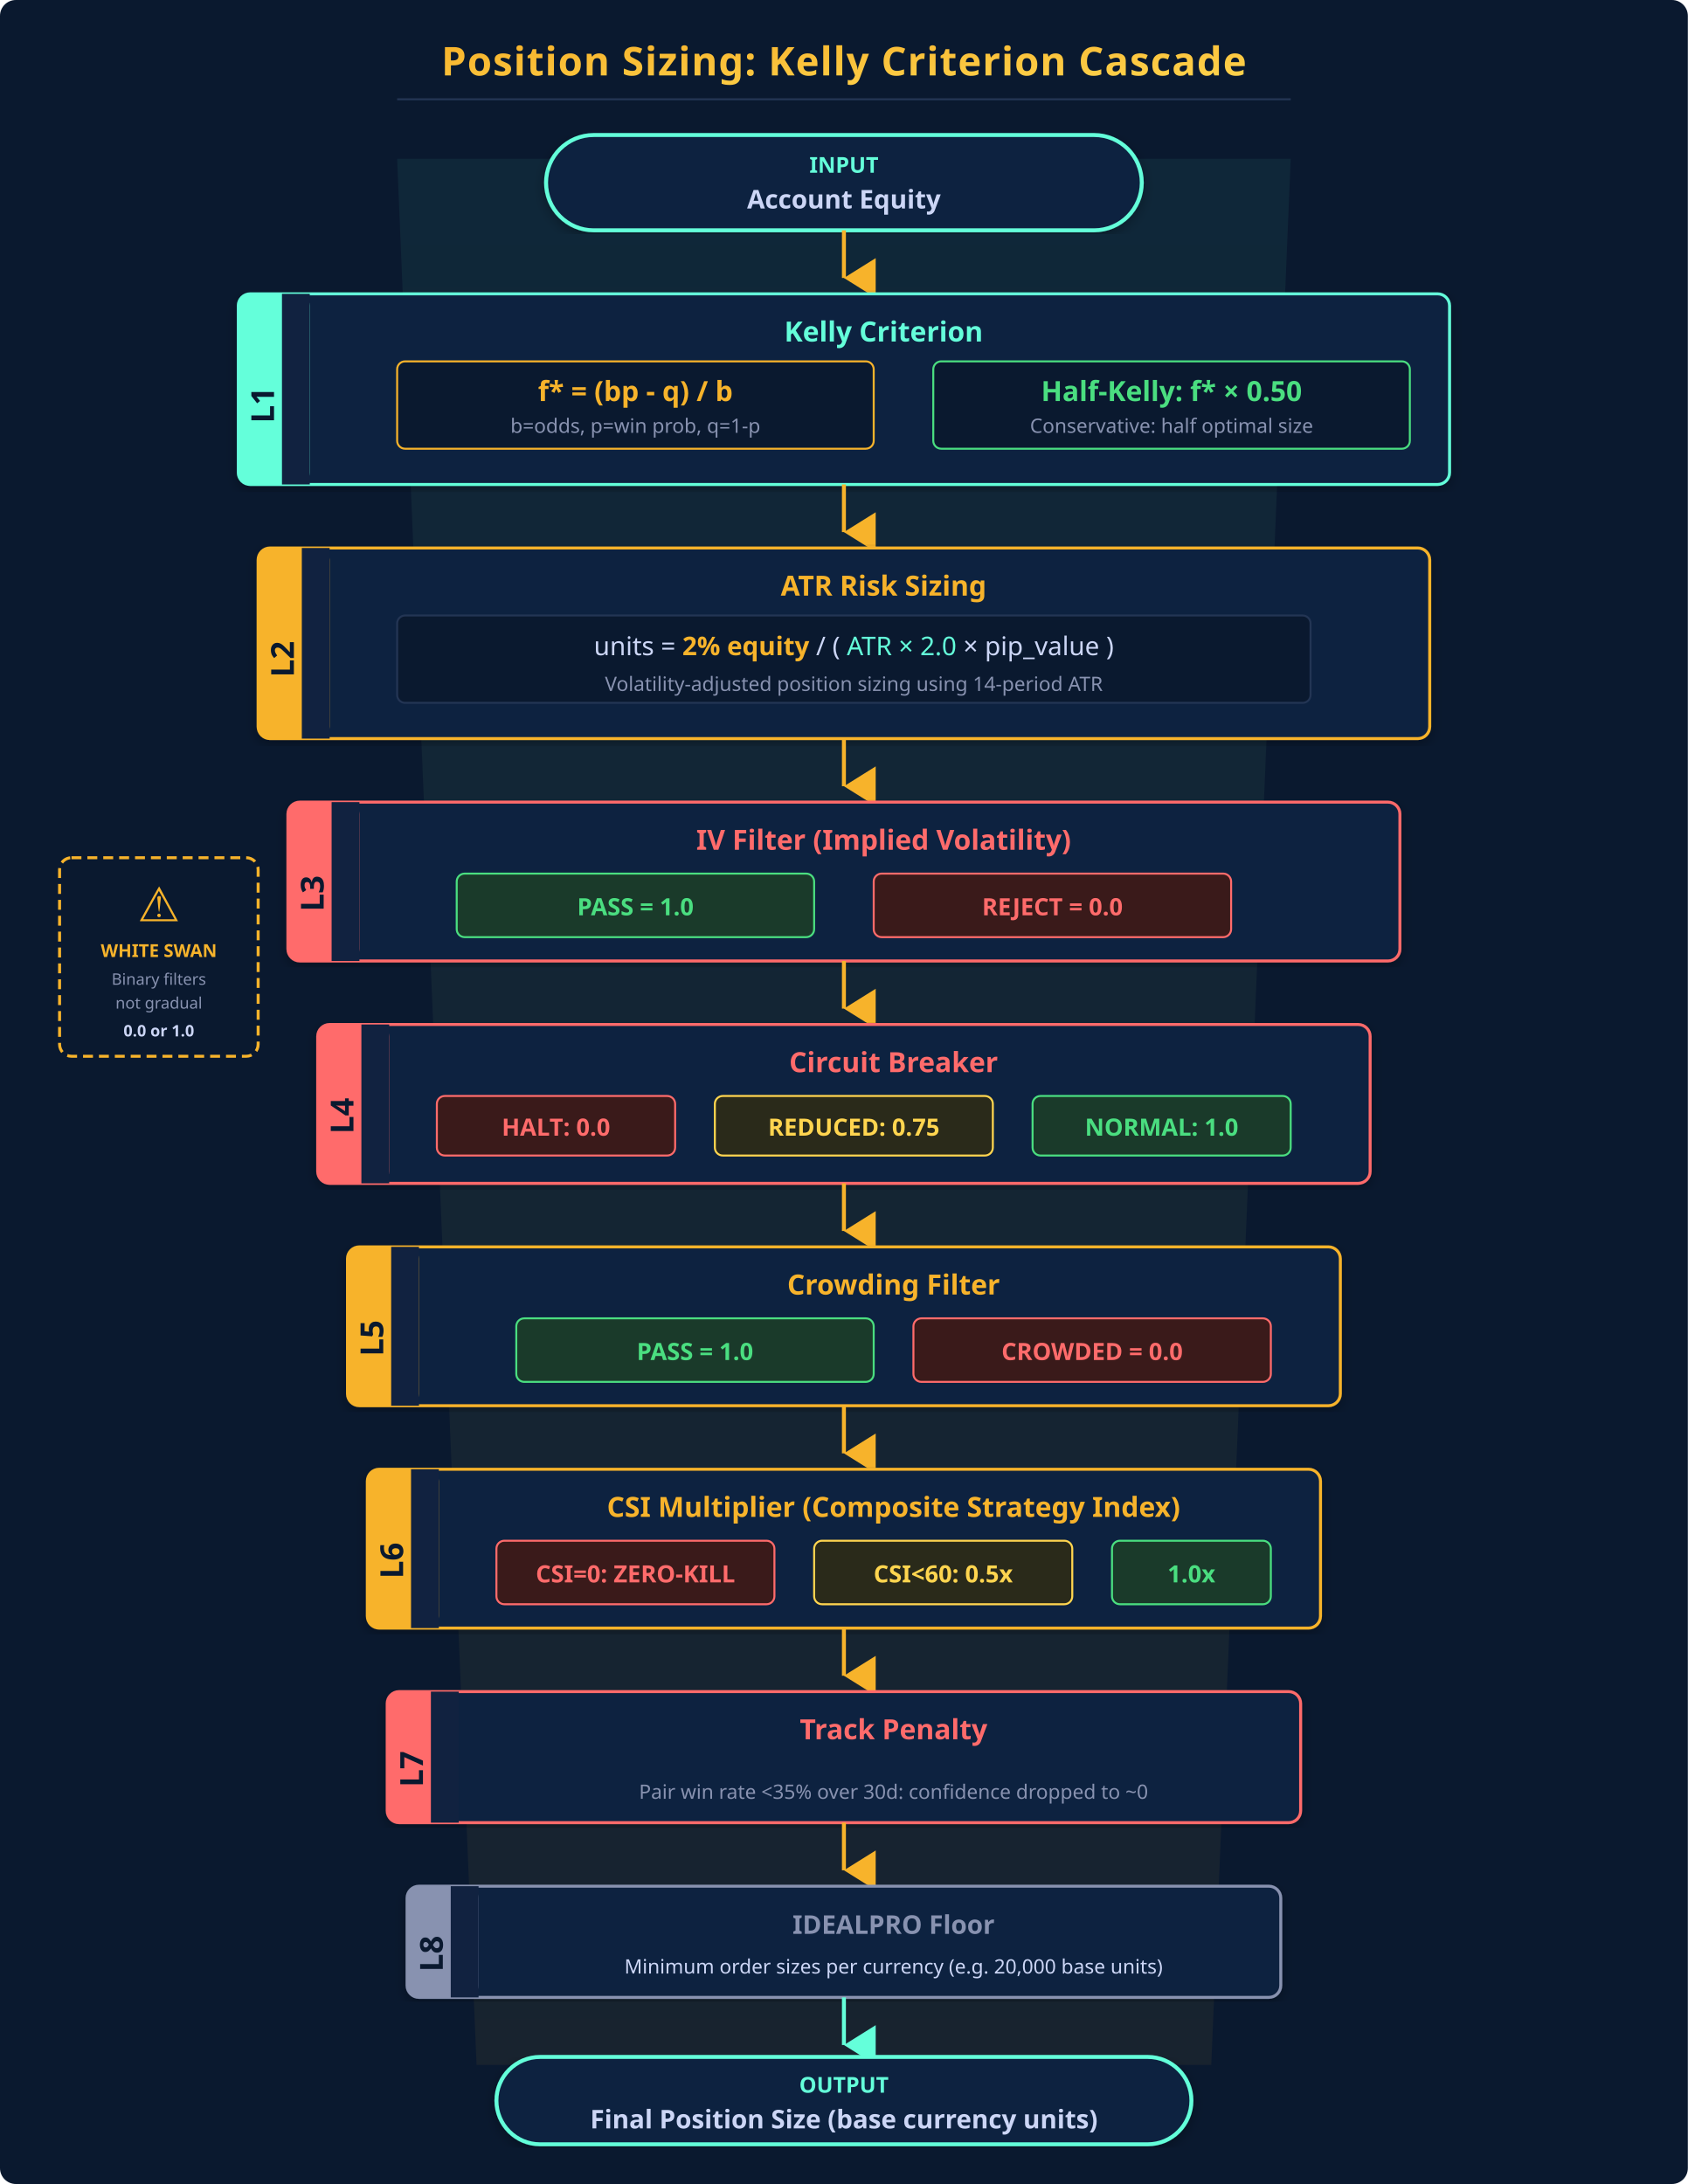
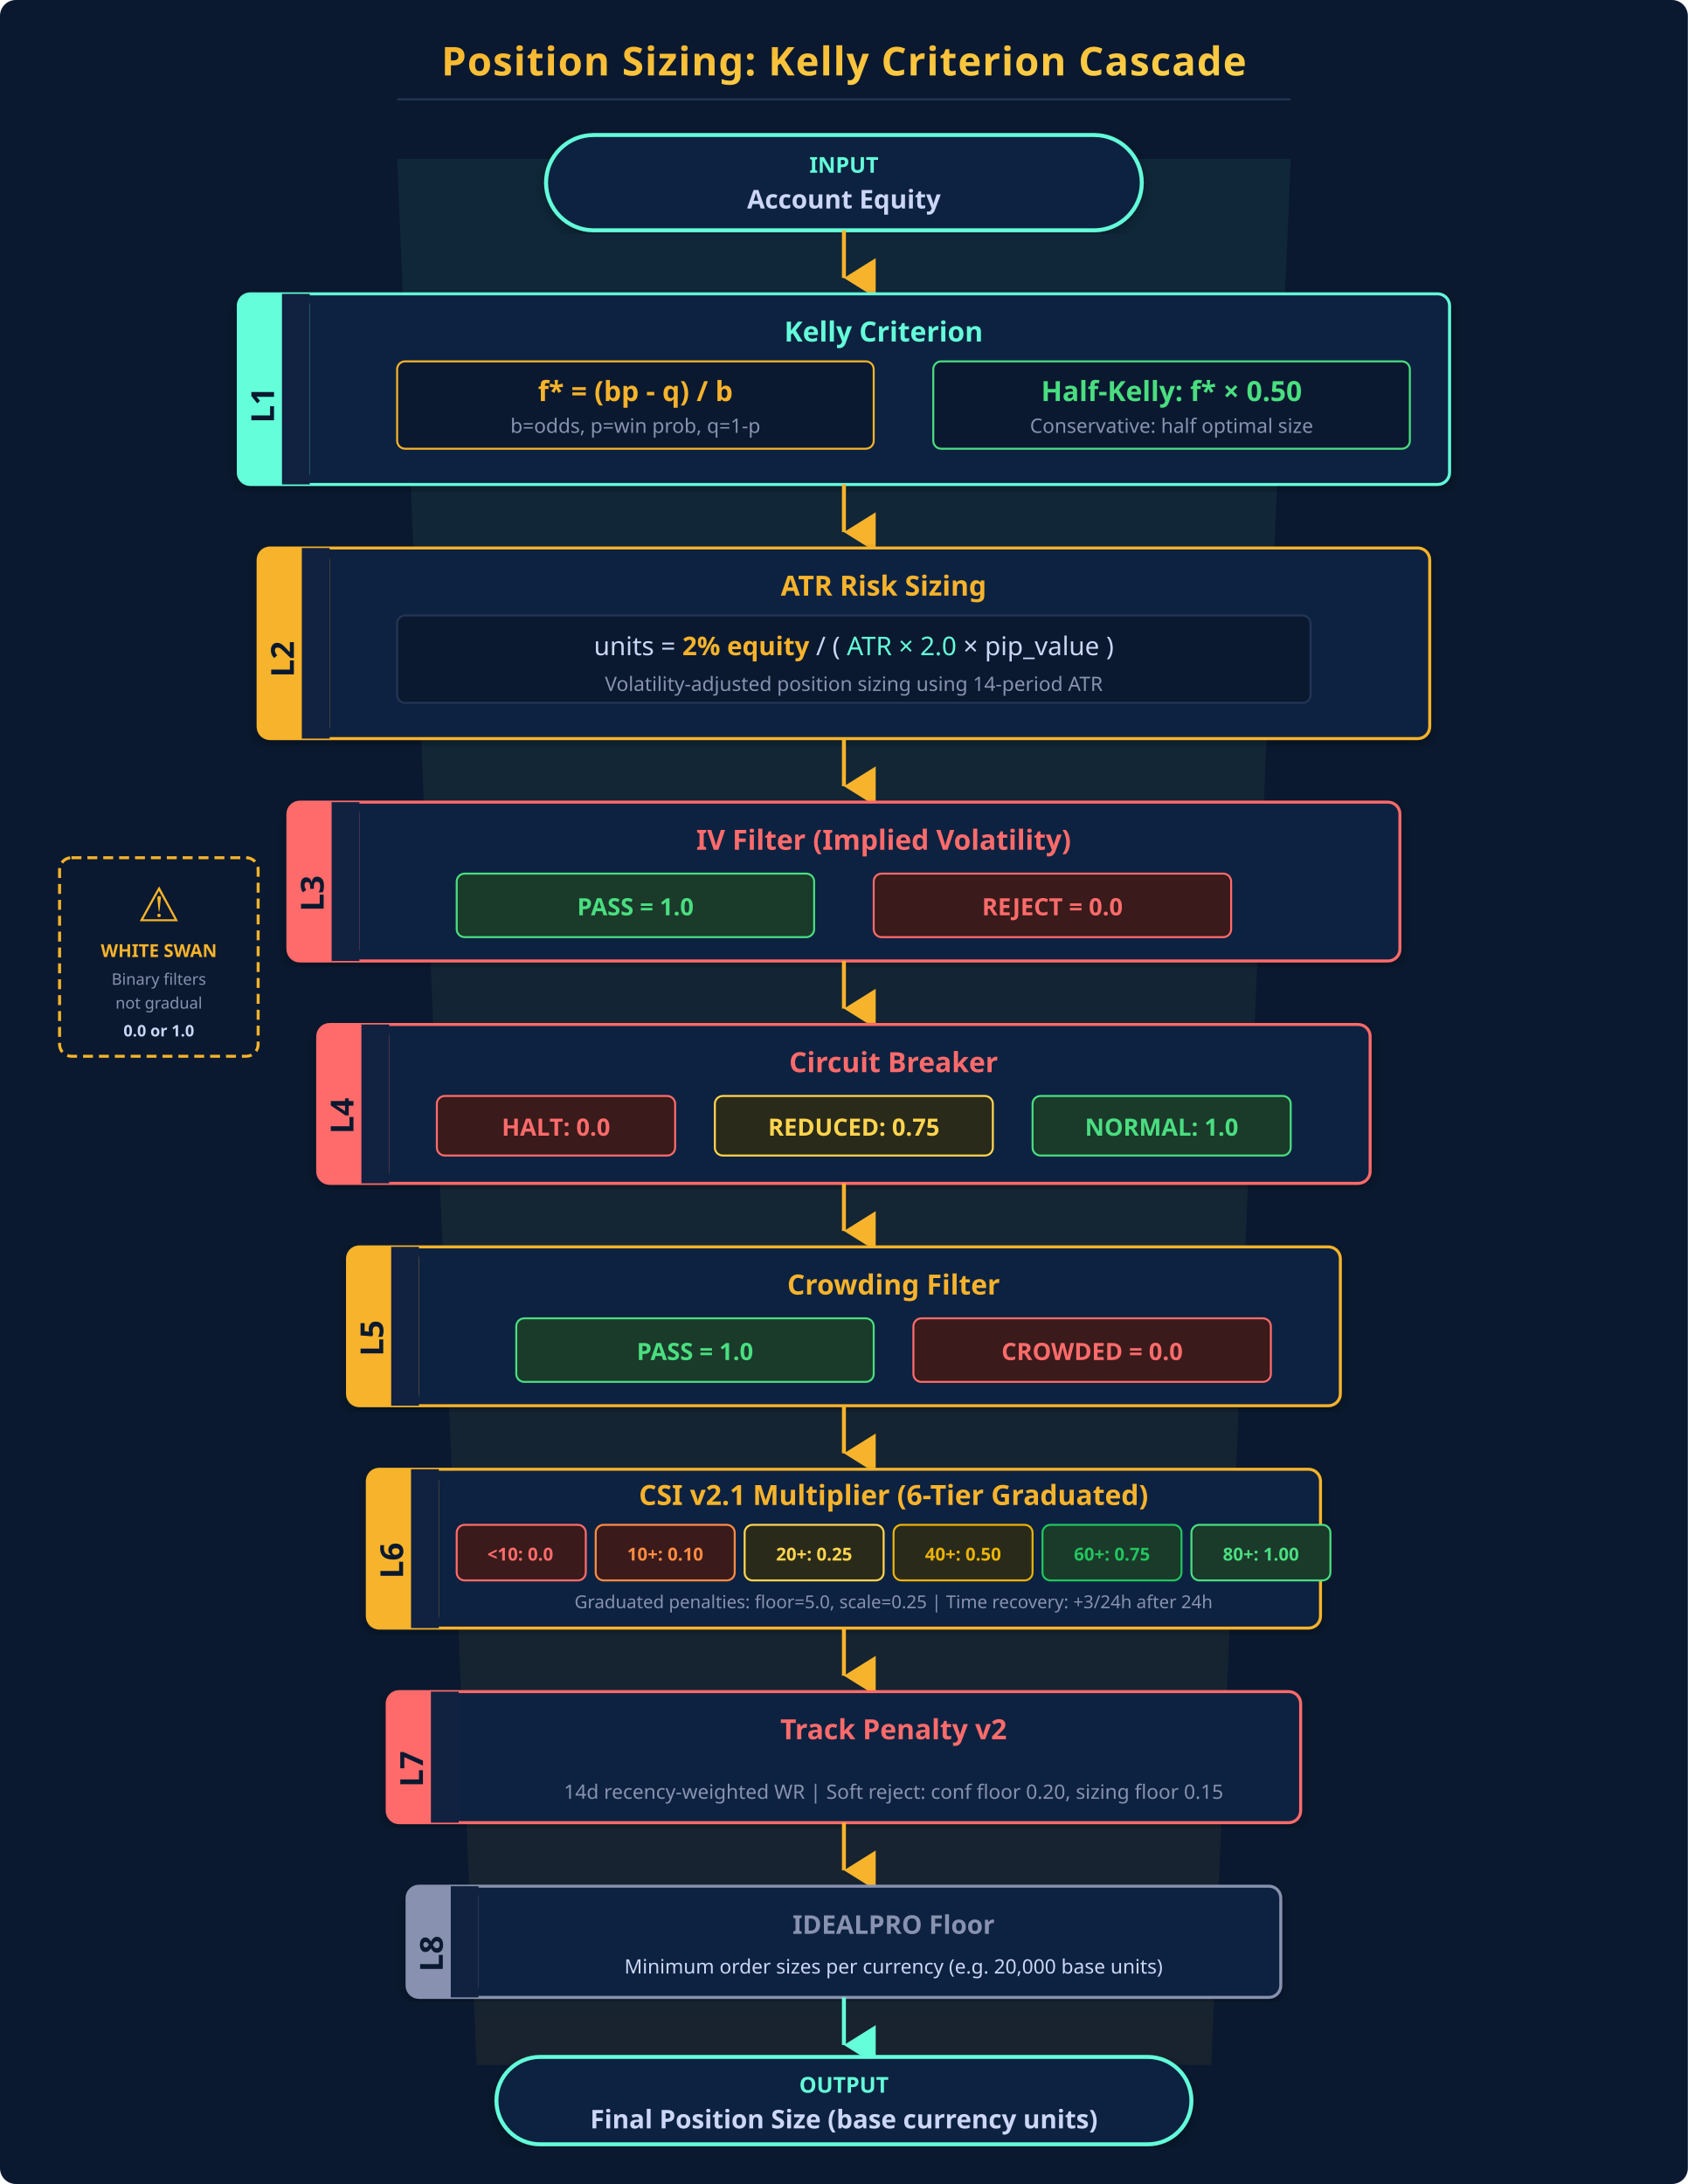
<svg xmlns="http://www.w3.org/2000/svg" viewBox="0 0 850 1100" font-family="'Segoe UI', system-ui, sans-serif">
  <defs>
    <filter id="shadow3" x="-4%" y="-4%" width="108%" height="108%">
      <feDropShadow dx="0" dy="2" stdDeviation="3" flood-color="#000" flood-opacity="0.3" />
    </filter>
    <linearGradient id="goldGrad3" x1="0%" y1="0%" x2="100%" y2="100%">
      <stop offset="0%" stop-color="#F7B32B" />
      <stop offset="100%" stop-color="#FFD54F" />
    </linearGradient>
    <linearGradient id="funnelGrad" x1="0%" y1="0%" x2="0%" y2="100%">
      <stop offset="0%" stop-color="#64ffda" stop-opacity="0.15" />
      <stop offset="100%" stop-color="#F7B32B" stop-opacity="0.15" />
    </linearGradient>
    <marker id="arr3Down" markerWidth="10" markerHeight="8" refX="5" refY="8" orient="auto">
      <polygon points="0 0, 10 0, 5 8" fill="#F7B32B" />
    </marker>
    <marker id="arr3DownGreen" markerWidth="10" markerHeight="8" refX="5" refY="8" orient="auto">
      <polygon points="0 0, 10 0, 5 8" fill="#64ffda" />
    </marker>
  </defs>
  <rect width="850" height="1100" rx="8" fill="#0a192f" />
  <text x="425" y="38" text-anchor="middle" fill="url(#goldGrad3)" font-size="20" font-weight="700" letter-spacing="0.5">Position Sizing: Kelly Criterion Cascade</text>
  <line x1="200" y1="50" x2="650" y2="50" stroke="#233554" stroke-width="1" />
  <polygon points="200,80 650,80 610,1040 240,1040" fill="url(#funnelGrad)" opacity="0.4" />
  <rect x="275" y="68" width="300" height="48" rx="24" fill="#112240" stroke="#64ffda" stroke-width="2" filter="url(#shadow3)" />
  <text x="425" y="87" text-anchor="middle" fill="#64ffda" font-size="11" font-weight="600">INPUT</text>
  <text x="425" y="105" text-anchor="middle" fill="#ccd6f6" font-size="13" font-weight="700">Account Equity</text>
  <line x1="425" y1="116" x2="425" y2="140" stroke="#F7B32B" stroke-width="2" marker-end="url(#arr3Down)" />
  <rect x="120" y="148" width="610" height="96" rx="6" fill="#112240" stroke="#64ffda" stroke-width="1.5" filter="url(#shadow3)" />
  <rect x="120" y="148" width="36" height="96" rx="6" fill="#64ffda" />
  <rect x="142" y="148" width="14" height="96" fill="#112240" />
  <text x="138" y="204" text-anchor="middle" fill="#0a192f" font-size="16" font-weight="700" transform="rotate(-90, 138, 204)">L1</text>
  <text x="445" y="172" text-anchor="middle" fill="#64ffda" font-size="14" font-weight="700">Kelly Criterion</text>
  <rect x="200" y="182" width="240" height="44" rx="4" fill="#0a192f" stroke="#F7B32B" stroke-width="1" />
  <text x="320" y="202" text-anchor="middle" fill="#F7B32B" font-size="14" font-weight="600">f* = (bp - q) / b</text>
  <text x="320" y="218" text-anchor="middle" fill="#8892b0" font-size="10">b=odds, p=win prob, q=1-p</text>
  <rect x="470" y="182" width="240" height="44" rx="4" fill="#0a192f" stroke="#4ADE80" stroke-width="1" />
  <text x="590" y="202" text-anchor="middle" fill="#4ADE80" font-size="14" font-weight="600">Half-Kelly: f* × 0.50</text>
  <text x="590" y="218" text-anchor="middle" fill="#8892b0" font-size="10">Conservative: half optimal size</text>
  <line x1="425" y1="244" x2="425" y2="268" stroke="#F7B32B" stroke-width="2" marker-end="url(#arr3Down)" />
  <rect x="130" y="276" width="590" height="96" rx="6" fill="#112240" stroke="#F7B32B" stroke-width="1.5" filter="url(#shadow3)" />
  <rect x="130" y="276" width="36" height="96" rx="6" fill="#F7B32B" />
  <rect x="152" y="276" width="14" height="96" fill="#112240" />
  <text x="148" y="332" text-anchor="middle" fill="#0a192f" font-size="16" font-weight="700" transform="rotate(-90, 148, 332)">L2</text>
  <text x="445" y="300" text-anchor="middle" fill="#F7B32B" font-size="14" font-weight="700">ATR Risk Sizing</text>
  <rect x="200" y="310" width="460" height="44" rx="4" fill="#0a192f" stroke="#233554" stroke-width="1" />
  <text x="430" y="330" text-anchor="middle" fill="#ccd6f6" font-size="13">units = <tspan fill="#F7B32B" font-weight="600">2% equity</tspan> / ( <tspan fill="#64ffda">ATR × 2.0</tspan> × pip_value )</text>
  <text x="430" y="348" text-anchor="middle" fill="#8892b0" font-size="10">Volatility-adjusted position sizing using 14-period ATR</text>
  <line x1="425" y1="372" x2="425" y2="396" stroke="#F7B32B" stroke-width="2" marker-end="url(#arr3Down)" />
  <rect x="145" y="404" width="560" height="80" rx="6" fill="#112240" stroke="#ff6b6b" stroke-width="1.5" filter="url(#shadow3)" />
  <rect x="145" y="404" width="36" height="80" rx="6" fill="#ff6b6b" />
  <rect x="167" y="404" width="14" height="80" fill="#112240" />
  <text x="163" y="450" text-anchor="middle" fill="#0a192f" font-size="16" font-weight="700" transform="rotate(-90, 163, 450)">L3</text>
  <text x="445" y="428" text-anchor="middle" fill="#ff6b6b" font-size="14" font-weight="700">IV Filter (Implied Volatility)</text>
  <rect x="230" y="440" width="180" height="32" rx="4" fill="#1a3a2a" stroke="#4ADE80" stroke-width="1" />
  <text x="320" y="461" text-anchor="middle" fill="#4ADE80" font-size="12" font-weight="700">PASS = 1.0</text>
  <rect x="440" y="440" width="180" height="32" rx="4" fill="#3a1a1a" stroke="#ff6b6b" stroke-width="1" />
  <text x="530" y="461" text-anchor="middle" fill="#ff6b6b" font-size="12" font-weight="700">REJECT = 0.0</text>
  <line x1="425" y1="484" x2="425" y2="508" stroke="#F7B32B" stroke-width="2" marker-end="url(#arr3Down)" />
  <rect x="160" y="516" width="530" height="80" rx="6" fill="#112240" stroke="#ff6b6b" stroke-width="1.5" filter="url(#shadow3)" />
  <rect x="160" y="516" width="36" height="80" rx="6" fill="#ff6b6b" />
  <rect x="182" y="516" width="14" height="80" fill="#112240" />
  <text x="178" y="562" text-anchor="middle" fill="#0a192f" font-size="16" font-weight="700" transform="rotate(-90, 178, 562)">L4</text>
  <text x="450" y="540" text-anchor="middle" fill="#ff6b6b" font-size="14" font-weight="700">Circuit Breaker</text>
  <rect x="220" y="552" width="120" height="30" rx="4" fill="#3a1a1a" stroke="#ff6b6b" stroke-width="1" />
  <text x="280" y="572" text-anchor="middle" fill="#ff6b6b" font-size="12" font-weight="700">HALT: 0.0</text>
  <rect x="360" y="552" width="140" height="30" rx="4" fill="#2a2a1a" stroke="#FFD54F" stroke-width="1" />
  <text x="430" y="572" text-anchor="middle" fill="#FFD54F" font-size="12" font-weight="700">REDUCED: 0.75</text>
  <rect x="520" y="552" width="130" height="30" rx="4" fill="#1a3a2a" stroke="#4ADE80" stroke-width="1" />
  <text x="585" y="572" text-anchor="middle" fill="#4ADE80" font-size="12" font-weight="700">NORMAL: 1.0</text>
  <line x1="425" y1="596" x2="425" y2="620" stroke="#F7B32B" stroke-width="2" marker-end="url(#arr3Down)" />
  <rect x="175" y="628" width="500" height="80" rx="6" fill="#112240" stroke="#F7B32B" stroke-width="1.5" filter="url(#shadow3)" />
  <rect x="175" y="628" width="36" height="80" rx="6" fill="#F7B32B" />
  <rect x="197" y="628" width="14" height="80" fill="#112240" />
  <text x="193" y="674" text-anchor="middle" fill="#0a192f" font-size="16" font-weight="700" transform="rotate(-90, 193, 674)">L5</text>
  <text x="450" y="652" text-anchor="middle" fill="#F7B32B" font-size="14" font-weight="700">Crowding Filter</text>
  <rect x="260" y="664" width="180" height="32" rx="4" fill="#1a3a2a" stroke="#4ADE80" stroke-width="1" />
  <text x="350" y="685" text-anchor="middle" fill="#4ADE80" font-size="12" font-weight="700">PASS = 1.0</text>
  <rect x="460" y="664" width="180" height="32" rx="4" fill="#3a1a1a" stroke="#ff6b6b" stroke-width="1" />
  <text x="550" y="685" text-anchor="middle" fill="#ff6b6b" font-size="12" font-weight="700">CROWDED = 0.0</text>
  <line x1="425" y1="708" x2="425" y2="732" stroke="#F7B32B" stroke-width="2" marker-end="url(#arr3Down)" />
  <rect x="185" y="740" width="480" height="80" rx="6" fill="#112240" stroke="#F7B32B" stroke-width="1.5" filter="url(#shadow3)" />
  <rect x="185" y="740" width="36" height="80" rx="6" fill="#F7B32B" />
  <rect x="207" y="740" width="14" height="80" fill="#112240" />
  <text x="203" y="786" text-anchor="middle" fill="#0a192f" font-size="16" font-weight="700" transform="rotate(-90, 203, 786)">L6</text>
-   <text x="450" y="764" text-anchor="middle" fill="#F7B32B" font-size="14" font-weight="700">CSI Multiplier (Composite Strategy Index)</text>
-   <rect x="250" y="776" width="140" height="32" rx="4" fill="#3a1a1a" stroke="#ff6b6b" stroke-width="1" />
-   <text x="320" y="797" text-anchor="middle" fill="#ff6b6b" font-size="12" font-weight="700">CSI=0: ZERO-KILL</text>
-   <rect x="410" y="776" width="130" height="32" rx="4" fill="#2a2a1a" stroke="#FFD54F" stroke-width="1" />
-   <text x="475" y="797" text-anchor="middle" fill="#FFD54F" font-size="12" font-weight="700">CSI&lt;60: 0.5x</text>
-   <rect x="560" y="776" width="80" height="32" rx="4" fill="#1a3a2a" stroke="#4ADE80" stroke-width="1" />
-   <text x="600" y="797" text-anchor="middle" fill="#4ADE80" font-size="12" font-weight="700">1.0x</text>
+   <text x="450" y="758" text-anchor="middle" fill="#F7B32B" font-size="14" font-weight="700">CSI v2.1 Multiplier (6-Tier Graduated)</text>
+   <rect x="230" y="768" width="65" height="28" rx="4" fill="#3a1a1a" stroke="#ff6b6b" stroke-width="1" />
+   <text x="262" y="786" text-anchor="middle" fill="#ff6b6b" font-size="9" font-weight="700">&lt;10: 0.0</text>
+   <rect x="300" y="768" width="70" height="28" rx="4" fill="#3a1a1a" stroke="#ff8c42" stroke-width="1" />
+   <text x="335" y="786" text-anchor="middle" fill="#ff8c42" font-size="9" font-weight="700">10+: 0.10</text>
+   <rect x="375" y="768" width="70" height="28" rx="4" fill="#2a2a1a" stroke="#FFD54F" stroke-width="1" />
+   <text x="410" y="786" text-anchor="middle" fill="#FFD54F" font-size="9" font-weight="700">20+: 0.25</text>
+   <rect x="450" y="768" width="70" height="28" rx="4" fill="#2a2a1a" stroke="#eab308" stroke-width="1" />
+   <text x="485" y="786" text-anchor="middle" fill="#eab308" font-size="9" font-weight="700">40+: 0.50</text>
+   <rect x="525" y="768" width="70" height="28" rx="4" fill="#1a3a2a" stroke="#22c55e" stroke-width="1" />
+   <text x="560" y="786" text-anchor="middle" fill="#22c55e" font-size="9" font-weight="700">60+: 0.75</text>
+   <rect x="600" y="768" width="70" height="28" rx="4" fill="#1a3a2a" stroke="#4ADE80" stroke-width="1" />
+   <text x="635" y="786" text-anchor="middle" fill="#4ADE80" font-size="9" font-weight="700">80+: 1.00</text>
+   <text x="450" y="810" text-anchor="middle" fill="#8892b0" font-size="9">Graduated penalties: floor=5.0, scale=0.25 | Time recovery: +3/24h after 24h</text>
  <line x1="425" y1="820" x2="425" y2="844" stroke="#F7B32B" stroke-width="2" marker-end="url(#arr3Down)" />
  <rect x="195" y="852" width="460" height="66" rx="6" fill="#112240" stroke="#ff6b6b" stroke-width="1.5" filter="url(#shadow3)" />
  <rect x="195" y="852" width="36" height="66" rx="6" fill="#ff6b6b" />
  <rect x="217" y="852" width="14" height="66" fill="#112240" />
  <text x="213" y="891" text-anchor="middle" fill="#0a192f" font-size="16" font-weight="700" transform="rotate(-90, 213, 891)">L7</text>
-   <text x="450" y="876" text-anchor="middle" fill="#ff6b6b" font-size="14" font-weight="700">Track Penalty</text>
-   <text x="450" y="906" text-anchor="middle" fill="#8892b0" font-size="10">Pair win rate &lt;35% over 30d: confidence dropped to ~0</text>
+   <text x="450" y="876" text-anchor="middle" fill="#ff6b6b" font-size="14" font-weight="700">Track Penalty v2</text>
+   <text x="450" y="906" text-anchor="middle" fill="#8892b0" font-size="10">14d recency-weighted WR | Soft reject: conf floor 0.20, sizing floor 0.15</text>
  <line x1="425" y1="918" x2="425" y2="942" stroke="#F7B32B" stroke-width="2" marker-end="url(#arr3Down)" />
  <rect x="205" y="950" width="440" height="56" rx="6" fill="#112240" stroke="#8892b0" stroke-width="1.5" filter="url(#shadow3)" />
  <rect x="205" y="950" width="36" height="56" rx="6" fill="#8892b0" />
  <rect x="227" y="950" width="14" height="56" fill="#112240" />
  <text x="223" y="984" text-anchor="middle" fill="#0a192f" font-size="16" font-weight="700" transform="rotate(-90, 223, 984)">L8</text>
  <text x="450" y="974" text-anchor="middle" fill="#8892b0" font-size="13" font-weight="700">IDEALPRO Floor</text>
  <text x="450" y="994" text-anchor="middle" fill="#ccd6f6" font-size="10">Minimum order sizes per currency (e.g. 20,000 base units)</text>
  <line x1="425" y1="1006" x2="425" y2="1030" stroke="#64ffda" stroke-width="2" marker-end="url(#arr3DownGreen)" />
  <rect x="250" y="1036" width="350" height="44" rx="22" fill="#112240" stroke="#64ffda" stroke-width="2" filter="url(#shadow3)" />
  <text x="425" y="1054" text-anchor="middle" fill="#64ffda" font-size="11" font-weight="600">OUTPUT</text>
  <text x="425" y="1072" text-anchor="middle" fill="#ccd6f6" font-size="13" font-weight="700">Final Position Size (base currency units)</text>
  <rect x="30" y="432" width="100" height="100" rx="6" fill="#0a192f" stroke="#F7B32B" stroke-width="1.5" stroke-dasharray="5,3" />
  <text x="80" y="464" text-anchor="middle" fill="#F7B32B" font-size="24">⚠</text>
  <text x="80" y="482" text-anchor="middle" fill="#F7B32B" font-size="9" font-weight="700">WHITE SWAN</text>
  <text x="80" y="496" text-anchor="middle" fill="#8892b0" font-size="8">Binary filters</text>
  <text x="80" y="508" text-anchor="middle" fill="#8892b0" font-size="8">not gradual</text>
  <text x="80" y="522" text-anchor="middle" fill="#ccd6f6" font-size="8" font-weight="600">0.0 or 1.0</text>
</svg>
